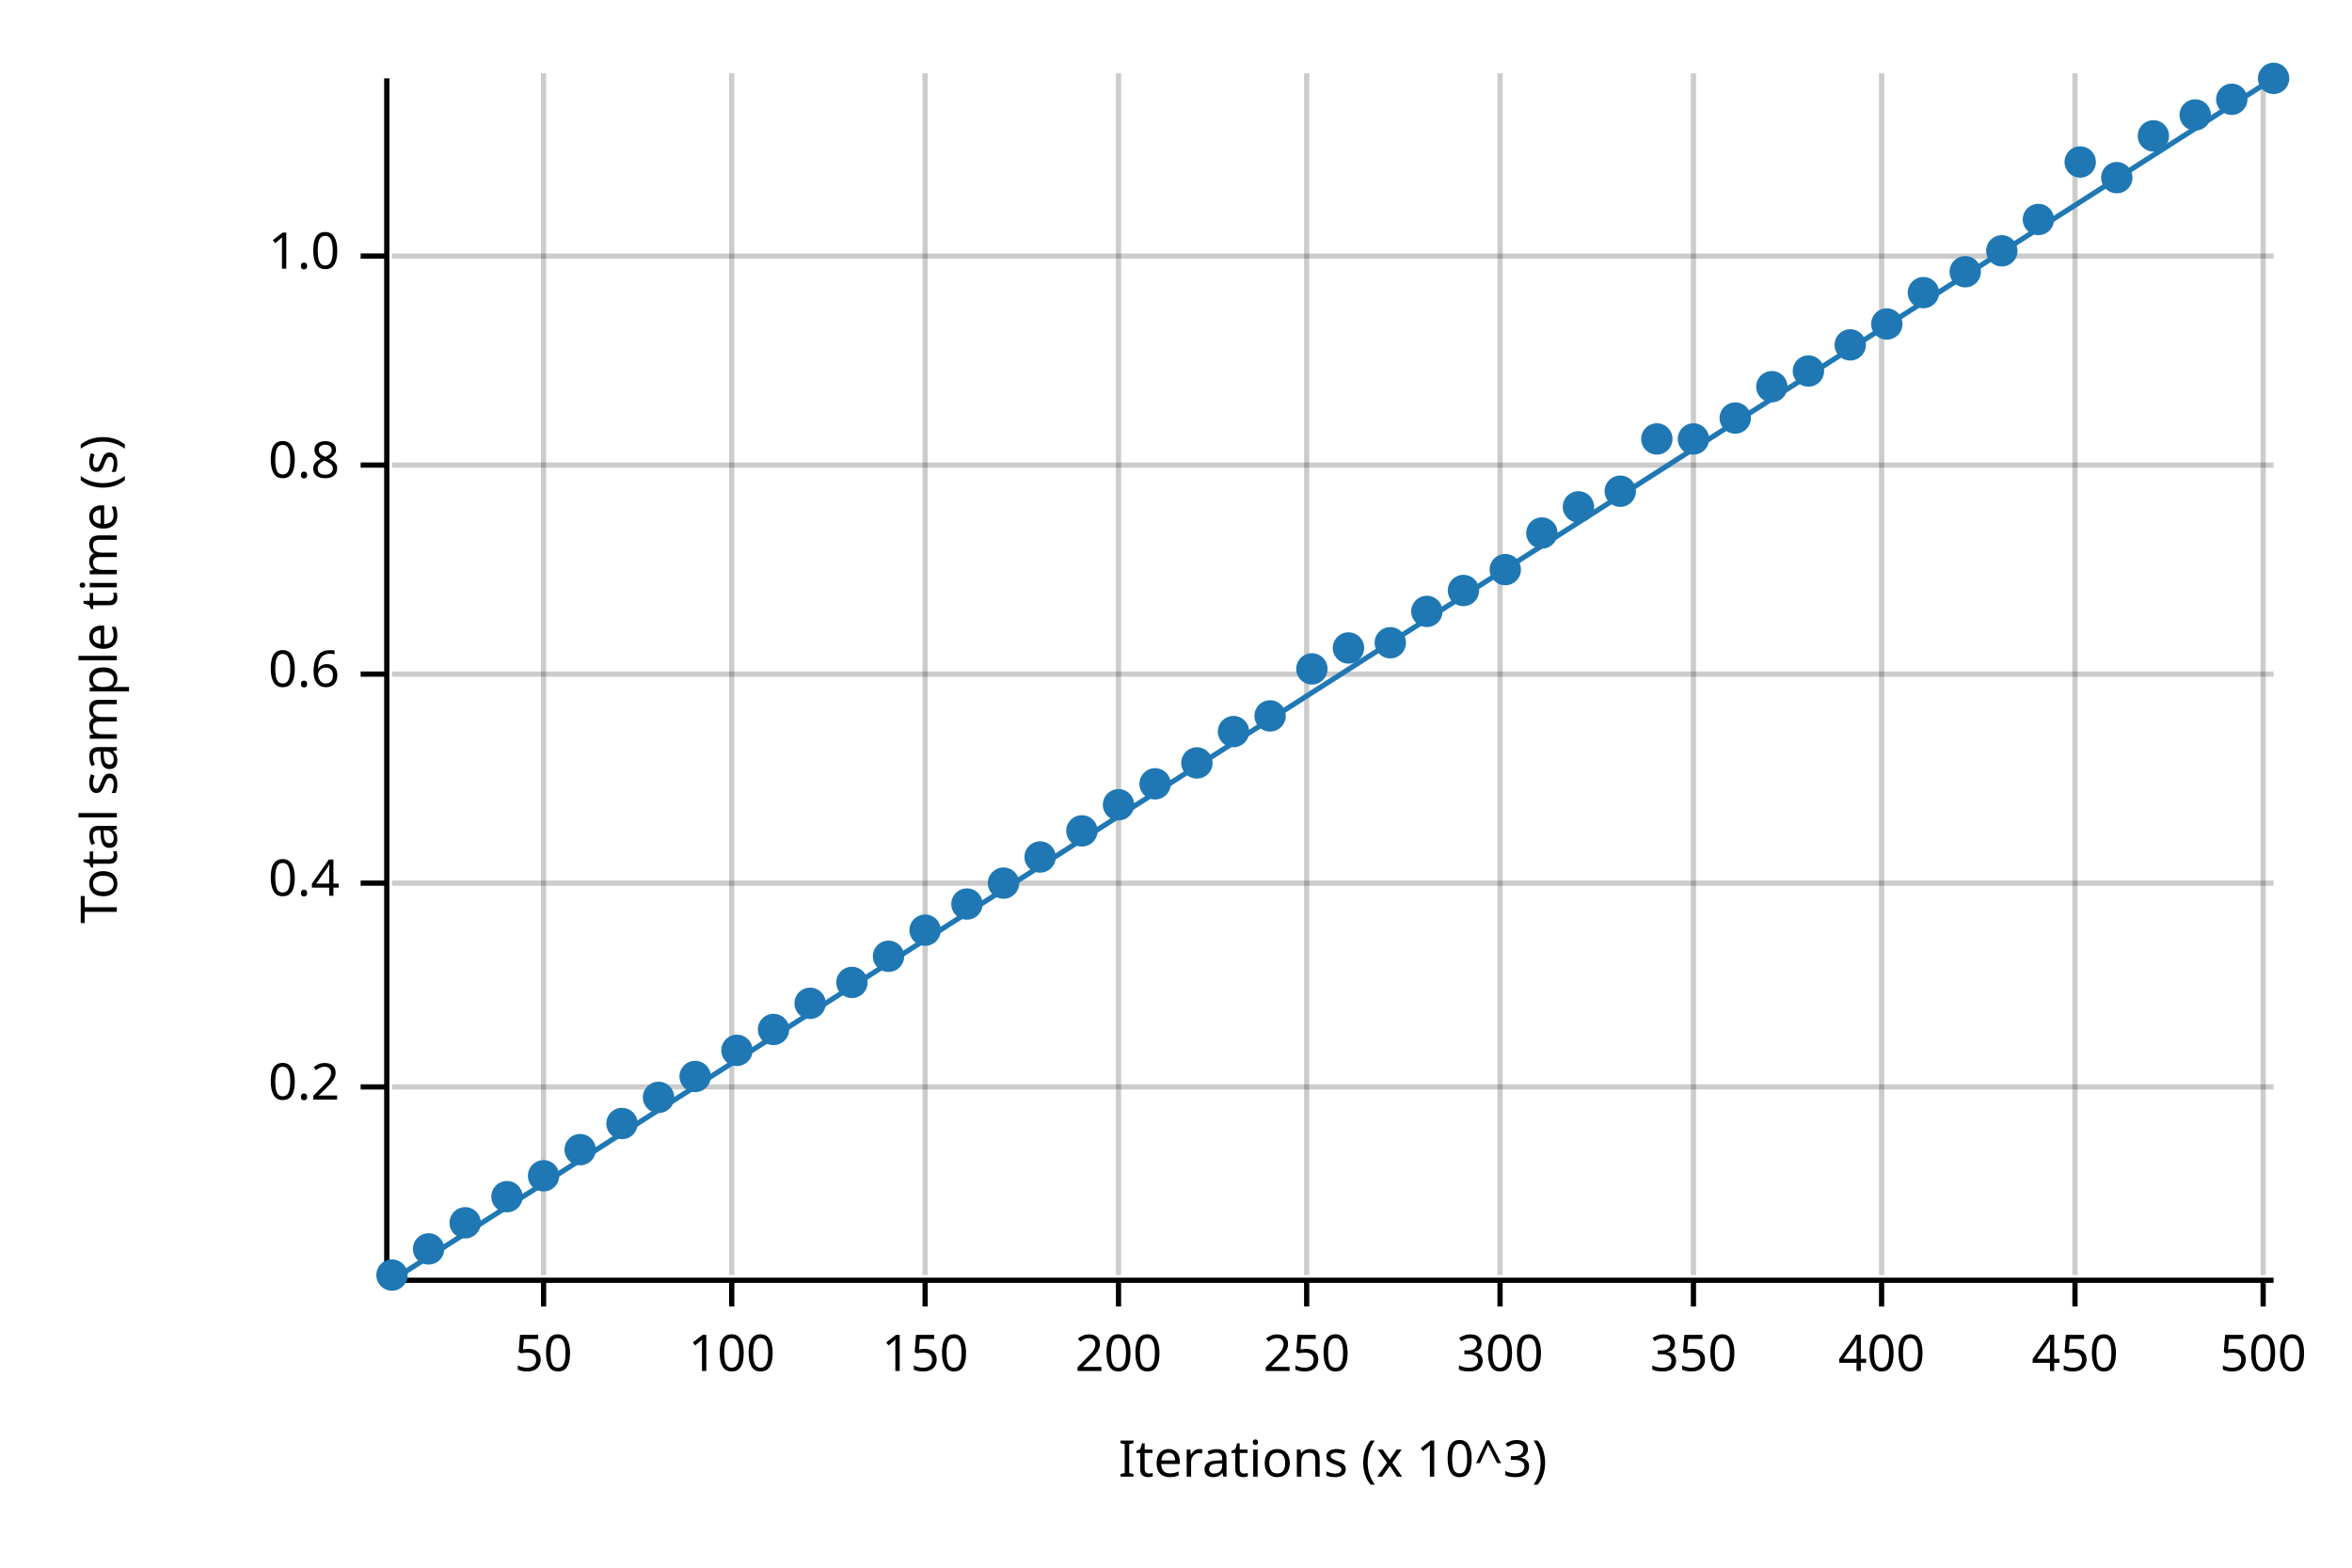
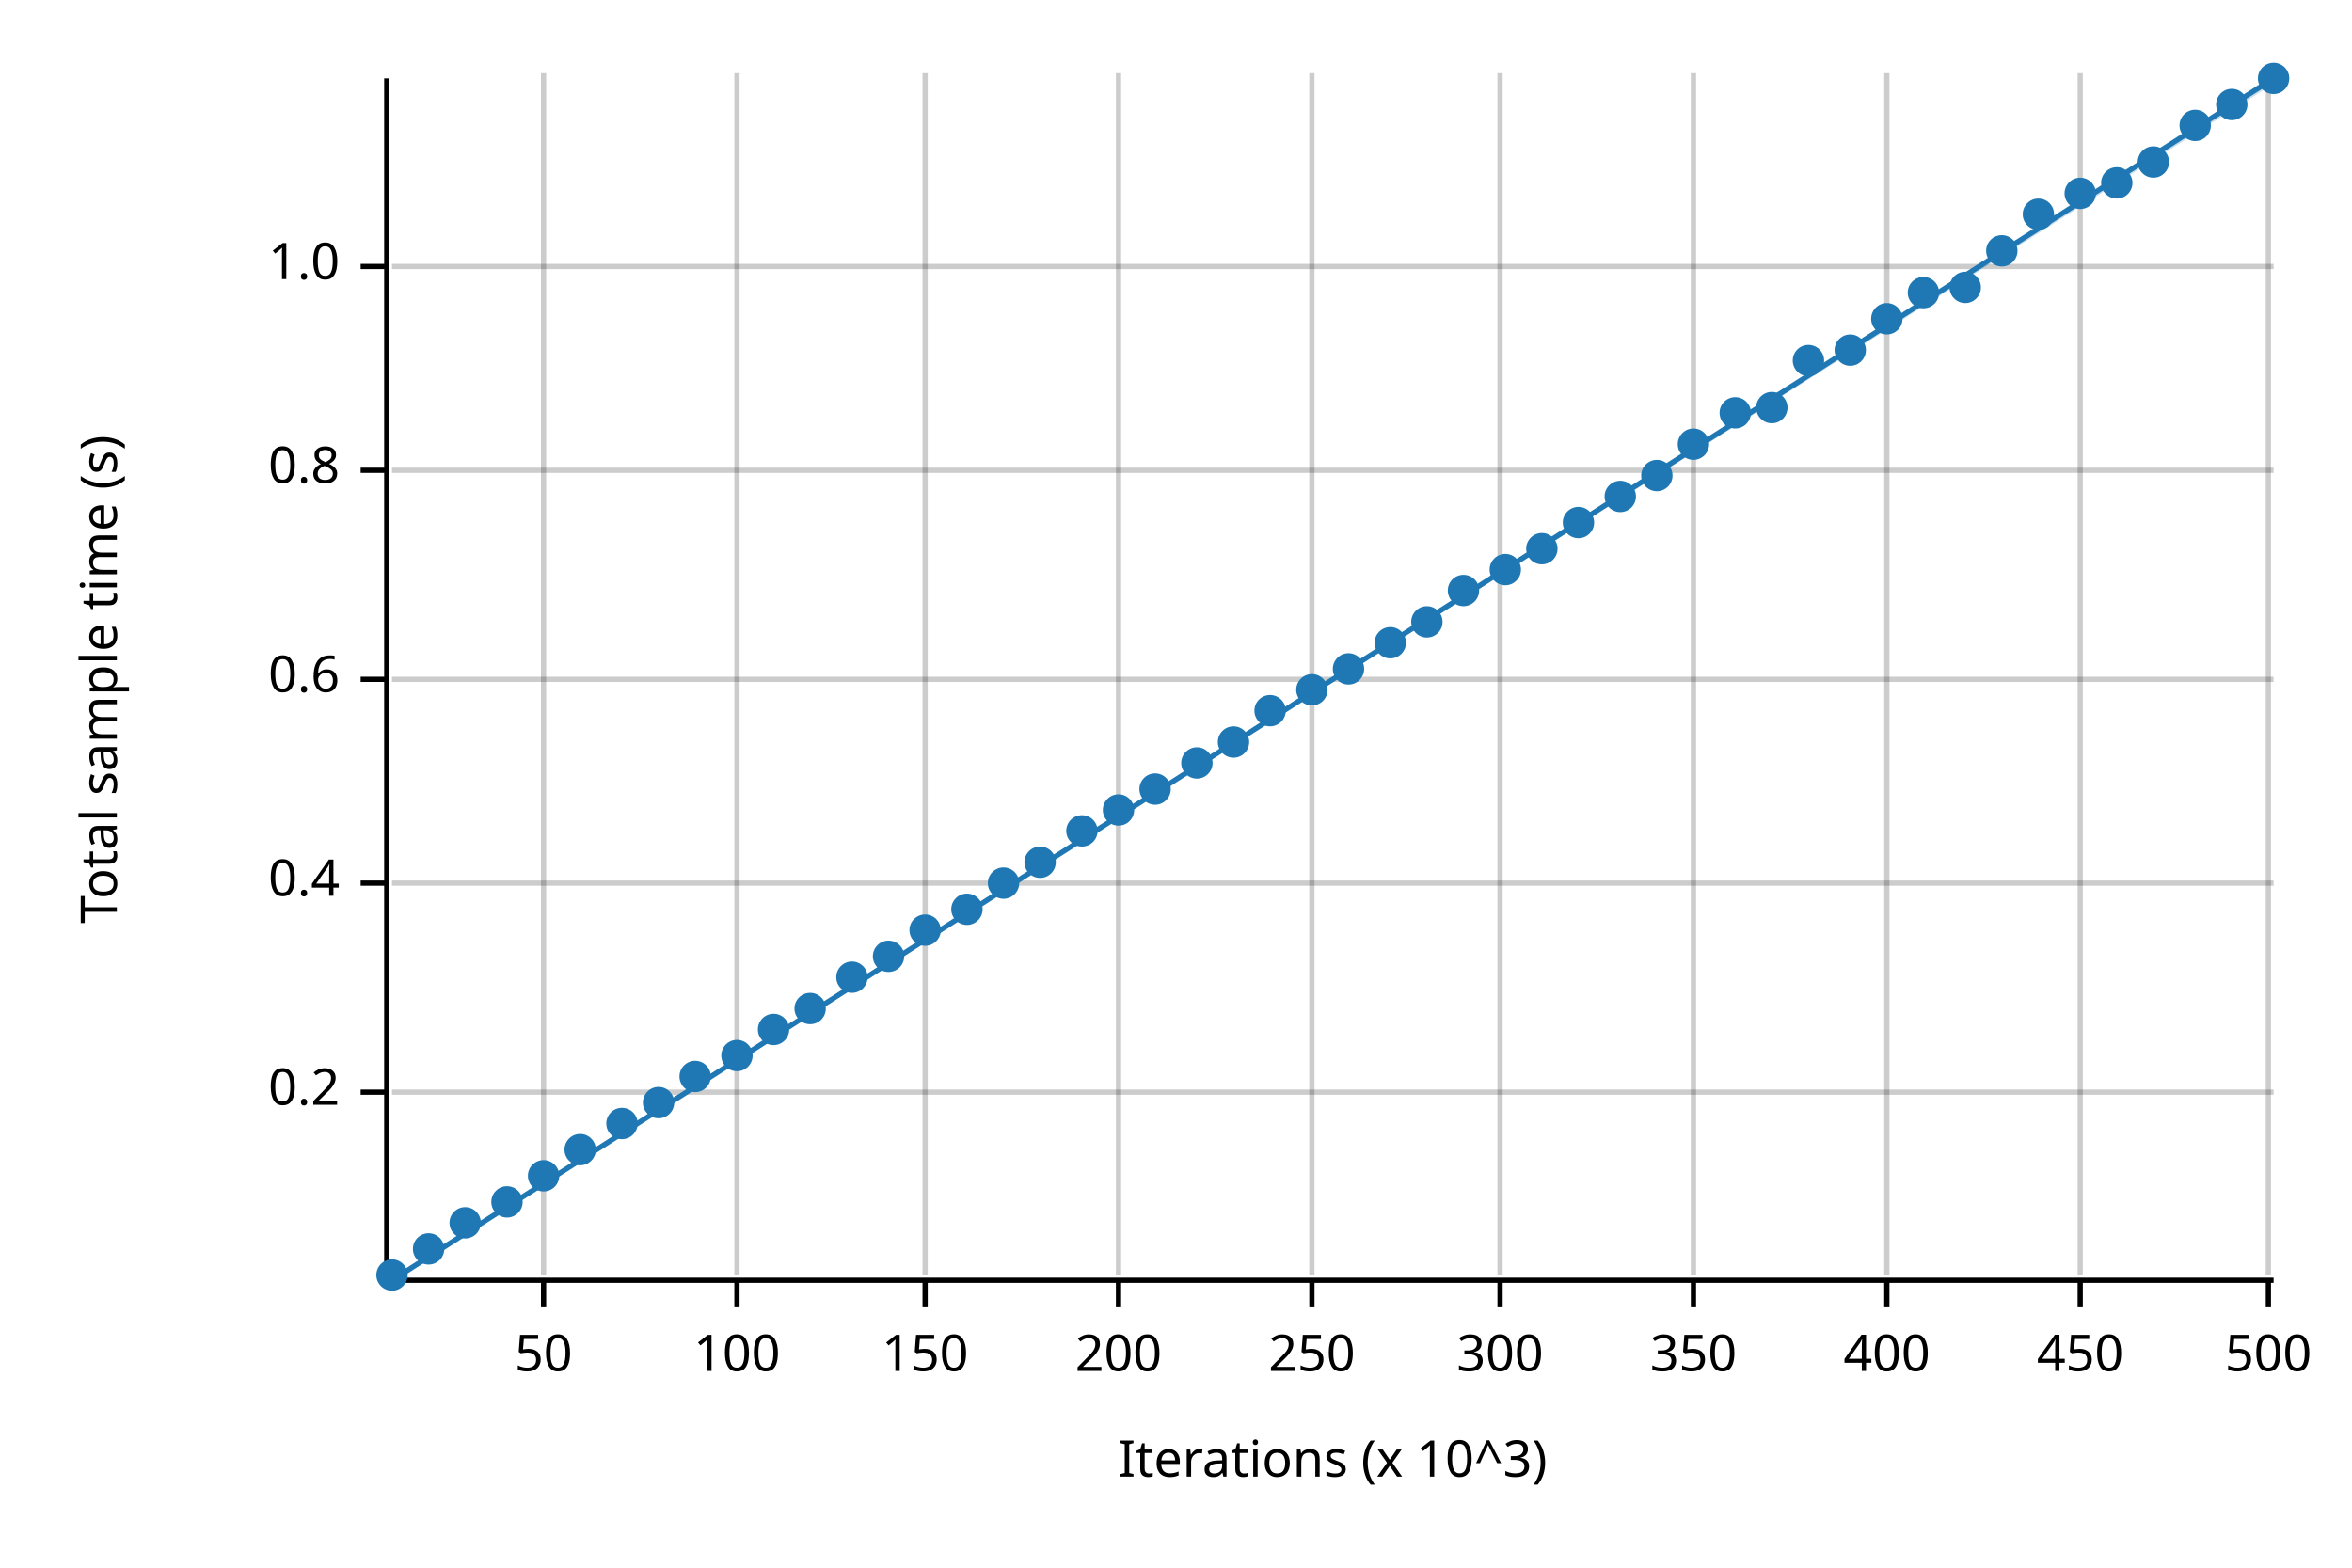
<svg xmlns="http://www.w3.org/2000/svg" width="450" height="300" viewBox="0 0 450 300">
  <text x="15" y="130" dy="0.76em" text-anchor="middle" font-family="sans-serif" font-size="9.677" opacity="1" fill="#000000" transform="rotate(270, 15, 130)">
Total sample time (s)
</text>
  <text x="255" y="285" dy="-0.5ex" text-anchor="middle" font-family="sans-serif" font-size="9.677" opacity="1" fill="#000000">
Iterations (x 10^3)
</text>
  <line opacity="0.2" stroke="#000000" stroke-width="1" x1="104" y1="244" x2="104" y2="14" />
-   <line opacity="0.2" stroke="#000000" stroke-width="1" x1="140" y1="244" x2="140" y2="14" />
+   <line opacity="0.2" stroke="#000000" stroke-width="1" x1="141" y1="244" x2="141" y2="14" />
  <line opacity="0.2" stroke="#000000" stroke-width="1" x1="177" y1="244" x2="177" y2="14" />
  <line opacity="0.2" stroke="#000000" stroke-width="1" x1="214" y1="244" x2="214" y2="14" />
-   <line opacity="0.2" stroke="#000000" stroke-width="1" x1="250" y1="244" x2="250" y2="14" />
+   <line opacity="0.2" stroke="#000000" stroke-width="1" x1="251" y1="244" x2="251" y2="14" />
  <line opacity="0.2" stroke="#000000" stroke-width="1" x1="287" y1="244" x2="287" y2="14" />
  <line opacity="0.2" stroke="#000000" stroke-width="1" x1="324" y1="244" x2="324" y2="14" />
-   <line opacity="0.2" stroke="#000000" stroke-width="1" x1="360" y1="244" x2="360" y2="14" />
-   <line opacity="0.2" stroke="#000000" stroke-width="1" x1="397" y1="244" x2="397" y2="14" />
-   <line opacity="0.2" stroke="#000000" stroke-width="1" x1="433" y1="244" x2="433" y2="14" />
-   <line opacity="0.2" stroke="#000000" stroke-width="1" x1="75" y1="208" x2="435" y2="208" />
+   <line opacity="0.2" stroke="#000000" stroke-width="1" x1="361" y1="244" x2="361" y2="14" />
+   <line opacity="0.2" stroke="#000000" stroke-width="1" x1="398" y1="244" x2="398" y2="14" />
+   <line opacity="0.2" stroke="#000000" stroke-width="1" x1="434" y1="244" x2="434" y2="14" />
+   <line opacity="0.2" stroke="#000000" stroke-width="1" x1="75" y1="209" x2="435" y2="209" />
  <line opacity="0.2" stroke="#000000" stroke-width="1" x1="75" y1="169" x2="435" y2="169" />
-   <line opacity="0.2" stroke="#000000" stroke-width="1" x1="75" y1="129" x2="435" y2="129" />
-   <line opacity="0.2" stroke="#000000" stroke-width="1" x1="75" y1="89" x2="435" y2="89" />
-   <line opacity="0.2" stroke="#000000" stroke-width="1" x1="75" y1="49" x2="435" y2="49" />
+   <line opacity="0.2" stroke="#000000" stroke-width="1" x1="75" y1="130" x2="435" y2="130" />
+   <line opacity="0.2" stroke="#000000" stroke-width="1" x1="75" y1="90" x2="435" y2="90" />
+   <line opacity="0.2" stroke="#000000" stroke-width="1" x1="75" y1="51" x2="435" y2="51" />
  <polyline fill="none" opacity="1" stroke="#000000" stroke-width="1" points="74,15 74,245 " />
-   <text x="65" y="208" dy="0.5ex" text-anchor="end" font-family="sans-serif" font-size="9.677" opacity="1" fill="#000000">
+   <text x="65" y="209" dy="0.5ex" text-anchor="end" font-family="sans-serif" font-size="9.677" opacity="1" fill="#000000">
0.2
</text>
-   <polyline fill="none" opacity="1" stroke="#000000" stroke-width="1" points="69,208 74,208 " />
+   <polyline fill="none" opacity="1" stroke="#000000" stroke-width="1" points="69,209 74,209 " />
  <text x="65" y="169" dy="0.5ex" text-anchor="end" font-family="sans-serif" font-size="9.677" opacity="1" fill="#000000">
0.4
</text>
  <polyline fill="none" opacity="1" stroke="#000000" stroke-width="1" points="69,169 74,169 " />
-   <text x="65" y="129" dy="0.5ex" text-anchor="end" font-family="sans-serif" font-size="9.677" opacity="1" fill="#000000">
+   <text x="65" y="130" dy="0.5ex" text-anchor="end" font-family="sans-serif" font-size="9.677" opacity="1" fill="#000000">
0.6
</text>
-   <polyline fill="none" opacity="1" stroke="#000000" stroke-width="1" points="69,129 74,129 " />
-   <text x="65" y="89" dy="0.5ex" text-anchor="end" font-family="sans-serif" font-size="9.677" opacity="1" fill="#000000">
+   <polyline fill="none" opacity="1" stroke="#000000" stroke-width="1" points="69,130 74,130 " />
+   <text x="65" y="90" dy="0.5ex" text-anchor="end" font-family="sans-serif" font-size="9.677" opacity="1" fill="#000000">
0.8
</text>
-   <polyline fill="none" opacity="1" stroke="#000000" stroke-width="1" points="69,89 74,89 " />
-   <text x="65" y="49" dy="0.5ex" text-anchor="end" font-family="sans-serif" font-size="9.677" opacity="1" fill="#000000">
+   <polyline fill="none" opacity="1" stroke="#000000" stroke-width="1" points="69,90 74,90 " />
+   <text x="65" y="51" dy="0.5ex" text-anchor="end" font-family="sans-serif" font-size="9.677" opacity="1" fill="#000000">
1.0
</text>
-   <polyline fill="none" opacity="1" stroke="#000000" stroke-width="1" points="69,49 74,49 " />
+   <polyline fill="none" opacity="1" stroke="#000000" stroke-width="1" points="69,51 74,51 " />
  <polyline fill="none" opacity="1" stroke="#000000" stroke-width="1" points="75,245 435,245 " />
  <text x="104" y="255" dy="0.76em" text-anchor="middle" font-family="sans-serif" font-size="9.677" opacity="1" fill="#000000">
50
</text>
  <polyline fill="none" opacity="1" stroke="#000000" stroke-width="1" points="104,245 104,250 " />
-   <text x="140" y="255" dy="0.76em" text-anchor="middle" font-family="sans-serif" font-size="9.677" opacity="1" fill="#000000">
+   <text x="141" y="255" dy="0.76em" text-anchor="middle" font-family="sans-serif" font-size="9.677" opacity="1" fill="#000000">
100
</text>
-   <polyline fill="none" opacity="1" stroke="#000000" stroke-width="1" points="140,245 140,250 " />
+   <polyline fill="none" opacity="1" stroke="#000000" stroke-width="1" points="141,245 141,250 " />
  <text x="177" y="255" dy="0.76em" text-anchor="middle" font-family="sans-serif" font-size="9.677" opacity="1" fill="#000000">
150
</text>
  <polyline fill="none" opacity="1" stroke="#000000" stroke-width="1" points="177,245 177,250 " />
  <text x="214" y="255" dy="0.76em" text-anchor="middle" font-family="sans-serif" font-size="9.677" opacity="1" fill="#000000">
200
</text>
  <polyline fill="none" opacity="1" stroke="#000000" stroke-width="1" points="214,245 214,250 " />
-   <text x="250" y="255" dy="0.76em" text-anchor="middle" font-family="sans-serif" font-size="9.677" opacity="1" fill="#000000">
+   <text x="251" y="255" dy="0.76em" text-anchor="middle" font-family="sans-serif" font-size="9.677" opacity="1" fill="#000000">
250
</text>
-   <polyline fill="none" opacity="1" stroke="#000000" stroke-width="1" points="250,245 250,250 " />
+   <polyline fill="none" opacity="1" stroke="#000000" stroke-width="1" points="251,245 251,250 " />
  <text x="287" y="255" dy="0.76em" text-anchor="middle" font-family="sans-serif" font-size="9.677" opacity="1" fill="#000000">
300
</text>
  <polyline fill="none" opacity="1" stroke="#000000" stroke-width="1" points="287,245 287,250 " />
  <text x="324" y="255" dy="0.76em" text-anchor="middle" font-family="sans-serif" font-size="9.677" opacity="1" fill="#000000">
350
</text>
  <polyline fill="none" opacity="1" stroke="#000000" stroke-width="1" points="324,245 324,250 " />
-   <text x="360" y="255" dy="0.76em" text-anchor="middle" font-family="sans-serif" font-size="9.677" opacity="1" fill="#000000">
+   <text x="361" y="255" dy="0.76em" text-anchor="middle" font-family="sans-serif" font-size="9.677" opacity="1" fill="#000000">
400
</text>
-   <polyline fill="none" opacity="1" stroke="#000000" stroke-width="1" points="360,245 360,250 " />
-   <text x="397" y="255" dy="0.76em" text-anchor="middle" font-family="sans-serif" font-size="9.677" opacity="1" fill="#000000">
+   <polyline fill="none" opacity="1" stroke="#000000" stroke-width="1" points="361,245 361,250 " />
+   <text x="398" y="255" dy="0.76em" text-anchor="middle" font-family="sans-serif" font-size="9.677" opacity="1" fill="#000000">
450
</text>
-   <polyline fill="none" opacity="1" stroke="#000000" stroke-width="1" points="397,245 397,250 " />
-   <text x="433" y="255" dy="0.76em" text-anchor="middle" font-family="sans-serif" font-size="9.677" opacity="1" fill="#000000">
+   <polyline fill="none" opacity="1" stroke="#000000" stroke-width="1" points="398,245 398,250 " />
+   <text x="434" y="255" dy="0.76em" text-anchor="middle" font-family="sans-serif" font-size="9.677" opacity="1" fill="#000000">
500
</text>
-   <polyline fill="none" opacity="1" stroke="#000000" stroke-width="1" points="433,245 433,250 " />
+   <polyline fill="none" opacity="1" stroke="#000000" stroke-width="1" points="434,245 434,250 " />
  <circle cx="75" cy="244" r="3" opacity="1" fill="#1F78B4" stroke="none" stroke-width="1" />
  <circle cx="82" cy="239" r="3" opacity="1" fill="#1F78B4" stroke="none" stroke-width="1" />
  <circle cx="89" cy="234" r="3" opacity="1" fill="#1F78B4" stroke="none" stroke-width="1" />
-   <circle cx="97" cy="229" r="3" opacity="1" fill="#1F78B4" stroke="none" stroke-width="1" />
+   <circle cx="97" cy="230" r="3" opacity="1" fill="#1F78B4" stroke="none" stroke-width="1" />
  <circle cx="104" cy="225" r="3" opacity="1" fill="#1F78B4" stroke="none" stroke-width="1" />
  <circle cx="111" cy="220" r="3" opacity="1" fill="#1F78B4" stroke="none" stroke-width="1" />
  <circle cx="119" cy="215" r="3" opacity="1" fill="#1F78B4" stroke="none" stroke-width="1" />
-   <circle cx="126" cy="210" r="3" opacity="1" fill="#1F78B4" stroke="none" stroke-width="1" />
+   <circle cx="126" cy="211" r="3" opacity="1" fill="#1F78B4" stroke="none" stroke-width="1" />
  <circle cx="133" cy="206" r="3" opacity="1" fill="#1F78B4" stroke="none" stroke-width="1" />
-   <circle cx="141" cy="201" r="3" opacity="1" fill="#1F78B4" stroke="none" stroke-width="1" />
+   <circle cx="141" cy="202" r="3" opacity="1" fill="#1F78B4" stroke="none" stroke-width="1" />
  <circle cx="148" cy="197" r="3" opacity="1" fill="#1F78B4" stroke="none" stroke-width="1" />
-   <circle cx="155" cy="192" r="3" opacity="1" fill="#1F78B4" stroke="none" stroke-width="1" />
-   <circle cx="163" cy="188" r="3" opacity="1" fill="#1F78B4" stroke="none" stroke-width="1" />
+   <circle cx="155" cy="193" r="3" opacity="1" fill="#1F78B4" stroke="none" stroke-width="1" />
+   <circle cx="163" cy="187" r="3" opacity="1" fill="#1F78B4" stroke="none" stroke-width="1" />
  <circle cx="170" cy="183" r="3" opacity="1" fill="#1F78B4" stroke="none" stroke-width="1" />
  <circle cx="177" cy="178" r="3" opacity="1" fill="#1F78B4" stroke="none" stroke-width="1" />
-   <circle cx="185" cy="173" r="3" opacity="1" fill="#1F78B4" stroke="none" stroke-width="1" />
+   <circle cx="185" cy="174" r="3" opacity="1" fill="#1F78B4" stroke="none" stroke-width="1" />
  <circle cx="192" cy="169" r="3" opacity="1" fill="#1F78B4" stroke="none" stroke-width="1" />
-   <circle cx="199" cy="164" r="3" opacity="1" fill="#1F78B4" stroke="none" stroke-width="1" />
+   <circle cx="199" cy="165" r="3" opacity="1" fill="#1F78B4" stroke="none" stroke-width="1" />
  <circle cx="207" cy="159" r="3" opacity="1" fill="#1F78B4" stroke="none" stroke-width="1" />
-   <circle cx="214" cy="154" r="3" opacity="1" fill="#1F78B4" stroke="none" stroke-width="1" />
-   <circle cx="221" cy="150" r="3" opacity="1" fill="#1F78B4" stroke="none" stroke-width="1" />
+   <circle cx="214" cy="155" r="3" opacity="1" fill="#1F78B4" stroke="none" stroke-width="1" />
+   <circle cx="221" cy="151" r="3" opacity="1" fill="#1F78B4" stroke="none" stroke-width="1" />
  <circle cx="229" cy="146" r="3" opacity="1" fill="#1F78B4" stroke="none" stroke-width="1" />
-   <circle cx="236" cy="140" r="3" opacity="1" fill="#1F78B4" stroke="none" stroke-width="1" />
-   <circle cx="243" cy="137" r="3" opacity="1" fill="#1F78B4" stroke="none" stroke-width="1" />
-   <circle cx="251" cy="128" r="3" opacity="1" fill="#1F78B4" stroke="none" stroke-width="1" />
-   <circle cx="258" cy="124" r="3" opacity="1" fill="#1F78B4" stroke="none" stroke-width="1" />
+   <circle cx="236" cy="142" r="3" opacity="1" fill="#1F78B4" stroke="none" stroke-width="1" />
+   <circle cx="243" cy="136" r="3" opacity="1" fill="#1F78B4" stroke="none" stroke-width="1" />
+   <circle cx="251" cy="132" r="3" opacity="1" fill="#1F78B4" stroke="none" stroke-width="1" />
+   <circle cx="258" cy="128" r="3" opacity="1" fill="#1F78B4" stroke="none" stroke-width="1" />
  <circle cx="266" cy="123" r="3" opacity="1" fill="#1F78B4" stroke="none" stroke-width="1" />
-   <circle cx="273" cy="117" r="3" opacity="1" fill="#1F78B4" stroke="none" stroke-width="1" />
+   <circle cx="273" cy="119" r="3" opacity="1" fill="#1F78B4" stroke="none" stroke-width="1" />
  <circle cx="280" cy="113" r="3" opacity="1" fill="#1F78B4" stroke="none" stroke-width="1" />
  <circle cx="288" cy="109" r="3" opacity="1" fill="#1F78B4" stroke="none" stroke-width="1" />
-   <circle cx="295" cy="102" r="3" opacity="1" fill="#1F78B4" stroke="none" stroke-width="1" />
-   <circle cx="302" cy="97" r="3" opacity="1" fill="#1F78B4" stroke="none" stroke-width="1" />
-   <circle cx="310" cy="94" r="3" opacity="1" fill="#1F78B4" stroke="none" stroke-width="1" />
-   <circle cx="317" cy="84" r="3" opacity="1" fill="#1F78B4" stroke="none" stroke-width="1" />
-   <circle cx="324" cy="84" r="3" opacity="1" fill="#1F78B4" stroke="none" stroke-width="1" />
-   <circle cx="332" cy="80" r="3" opacity="1" fill="#1F78B4" stroke="none" stroke-width="1" />
-   <circle cx="339" cy="74" r="3" opacity="1" fill="#1F78B4" stroke="none" stroke-width="1" />
-   <circle cx="346" cy="71" r="3" opacity="1" fill="#1F78B4" stroke="none" stroke-width="1" />
-   <circle cx="354" cy="66" r="3" opacity="1" fill="#1F78B4" stroke="none" stroke-width="1" />
-   <circle cx="361" cy="62" r="3" opacity="1" fill="#1F78B4" stroke="none" stroke-width="1" />
+   <circle cx="295" cy="105" r="3" opacity="1" fill="#1F78B4" stroke="none" stroke-width="1" />
+   <circle cx="302" cy="100" r="3" opacity="1" fill="#1F78B4" stroke="none" stroke-width="1" />
+   <circle cx="310" cy="95" r="3" opacity="1" fill="#1F78B4" stroke="none" stroke-width="1" />
+   <circle cx="317" cy="91" r="3" opacity="1" fill="#1F78B4" stroke="none" stroke-width="1" />
+   <circle cx="324" cy="85" r="3" opacity="1" fill="#1F78B4" stroke="none" stroke-width="1" />
+   <circle cx="332" cy="79" r="3" opacity="1" fill="#1F78B4" stroke="none" stroke-width="1" />
+   <circle cx="339" cy="78" r="3" opacity="1" fill="#1F78B4" stroke="none" stroke-width="1" />
+   <circle cx="346" cy="69" r="3" opacity="1" fill="#1F78B4" stroke="none" stroke-width="1" />
+   <circle cx="354" cy="67" r="3" opacity="1" fill="#1F78B4" stroke="none" stroke-width="1" />
+   <circle cx="361" cy="61" r="3" opacity="1" fill="#1F78B4" stroke="none" stroke-width="1" />
  <circle cx="368" cy="56" r="3" opacity="1" fill="#1F78B4" stroke="none" stroke-width="1" />
-   <circle cx="376" cy="52" r="3" opacity="1" fill="#1F78B4" stroke="none" stroke-width="1" />
+   <circle cx="376" cy="55" r="3" opacity="1" fill="#1F78B4" stroke="none" stroke-width="1" />
  <circle cx="383" cy="48" r="3" opacity="1" fill="#1F78B4" stroke="none" stroke-width="1" />
-   <circle cx="390" cy="42" r="3" opacity="1" fill="#1F78B4" stroke="none" stroke-width="1" />
-   <circle cx="398" cy="31" r="3" opacity="1" fill="#1F78B4" stroke="none" stroke-width="1" />
-   <circle cx="405" cy="34" r="3" opacity="1" fill="#1F78B4" stroke="none" stroke-width="1" />
-   <circle cx="412" cy="26" r="3" opacity="1" fill="#1F78B4" stroke="none" stroke-width="1" />
-   <circle cx="420" cy="22" r="3" opacity="1" fill="#1F78B4" stroke="none" stroke-width="1" />
-   <circle cx="427" cy="19" r="3" opacity="1" fill="#1F78B4" stroke="none" stroke-width="1" />
+   <circle cx="390" cy="41" r="3" opacity="1" fill="#1F78B4" stroke="none" stroke-width="1" />
+   <circle cx="398" cy="37" r="3" opacity="1" fill="#1F78B4" stroke="none" stroke-width="1" />
+   <circle cx="405" cy="35" r="3" opacity="1" fill="#1F78B4" stroke="none" stroke-width="1" />
+   <circle cx="412" cy="31" r="3" opacity="1" fill="#1F78B4" stroke="none" stroke-width="1" />
+   <circle cx="420" cy="24" r="3" opacity="1" fill="#1F78B4" stroke="none" stroke-width="1" />
+   <circle cx="427" cy="20" r="3" opacity="1" fill="#1F78B4" stroke="none" stroke-width="1" />
  <circle cx="435" cy="15" r="3" opacity="1" fill="#1F78B4" stroke="none" stroke-width="1" />
  <polyline fill="none" opacity="1" stroke="#1F78B4" stroke-width="1" points="75,245 435,15 " />
-   <polygon opacity="0.25" fill="#1F78B4" points="75,245 435,15 435,15 " />
+   <polygon opacity="0.25" fill="#1F78B4" points="75,245 435,16 435,15 " />
</svg>
